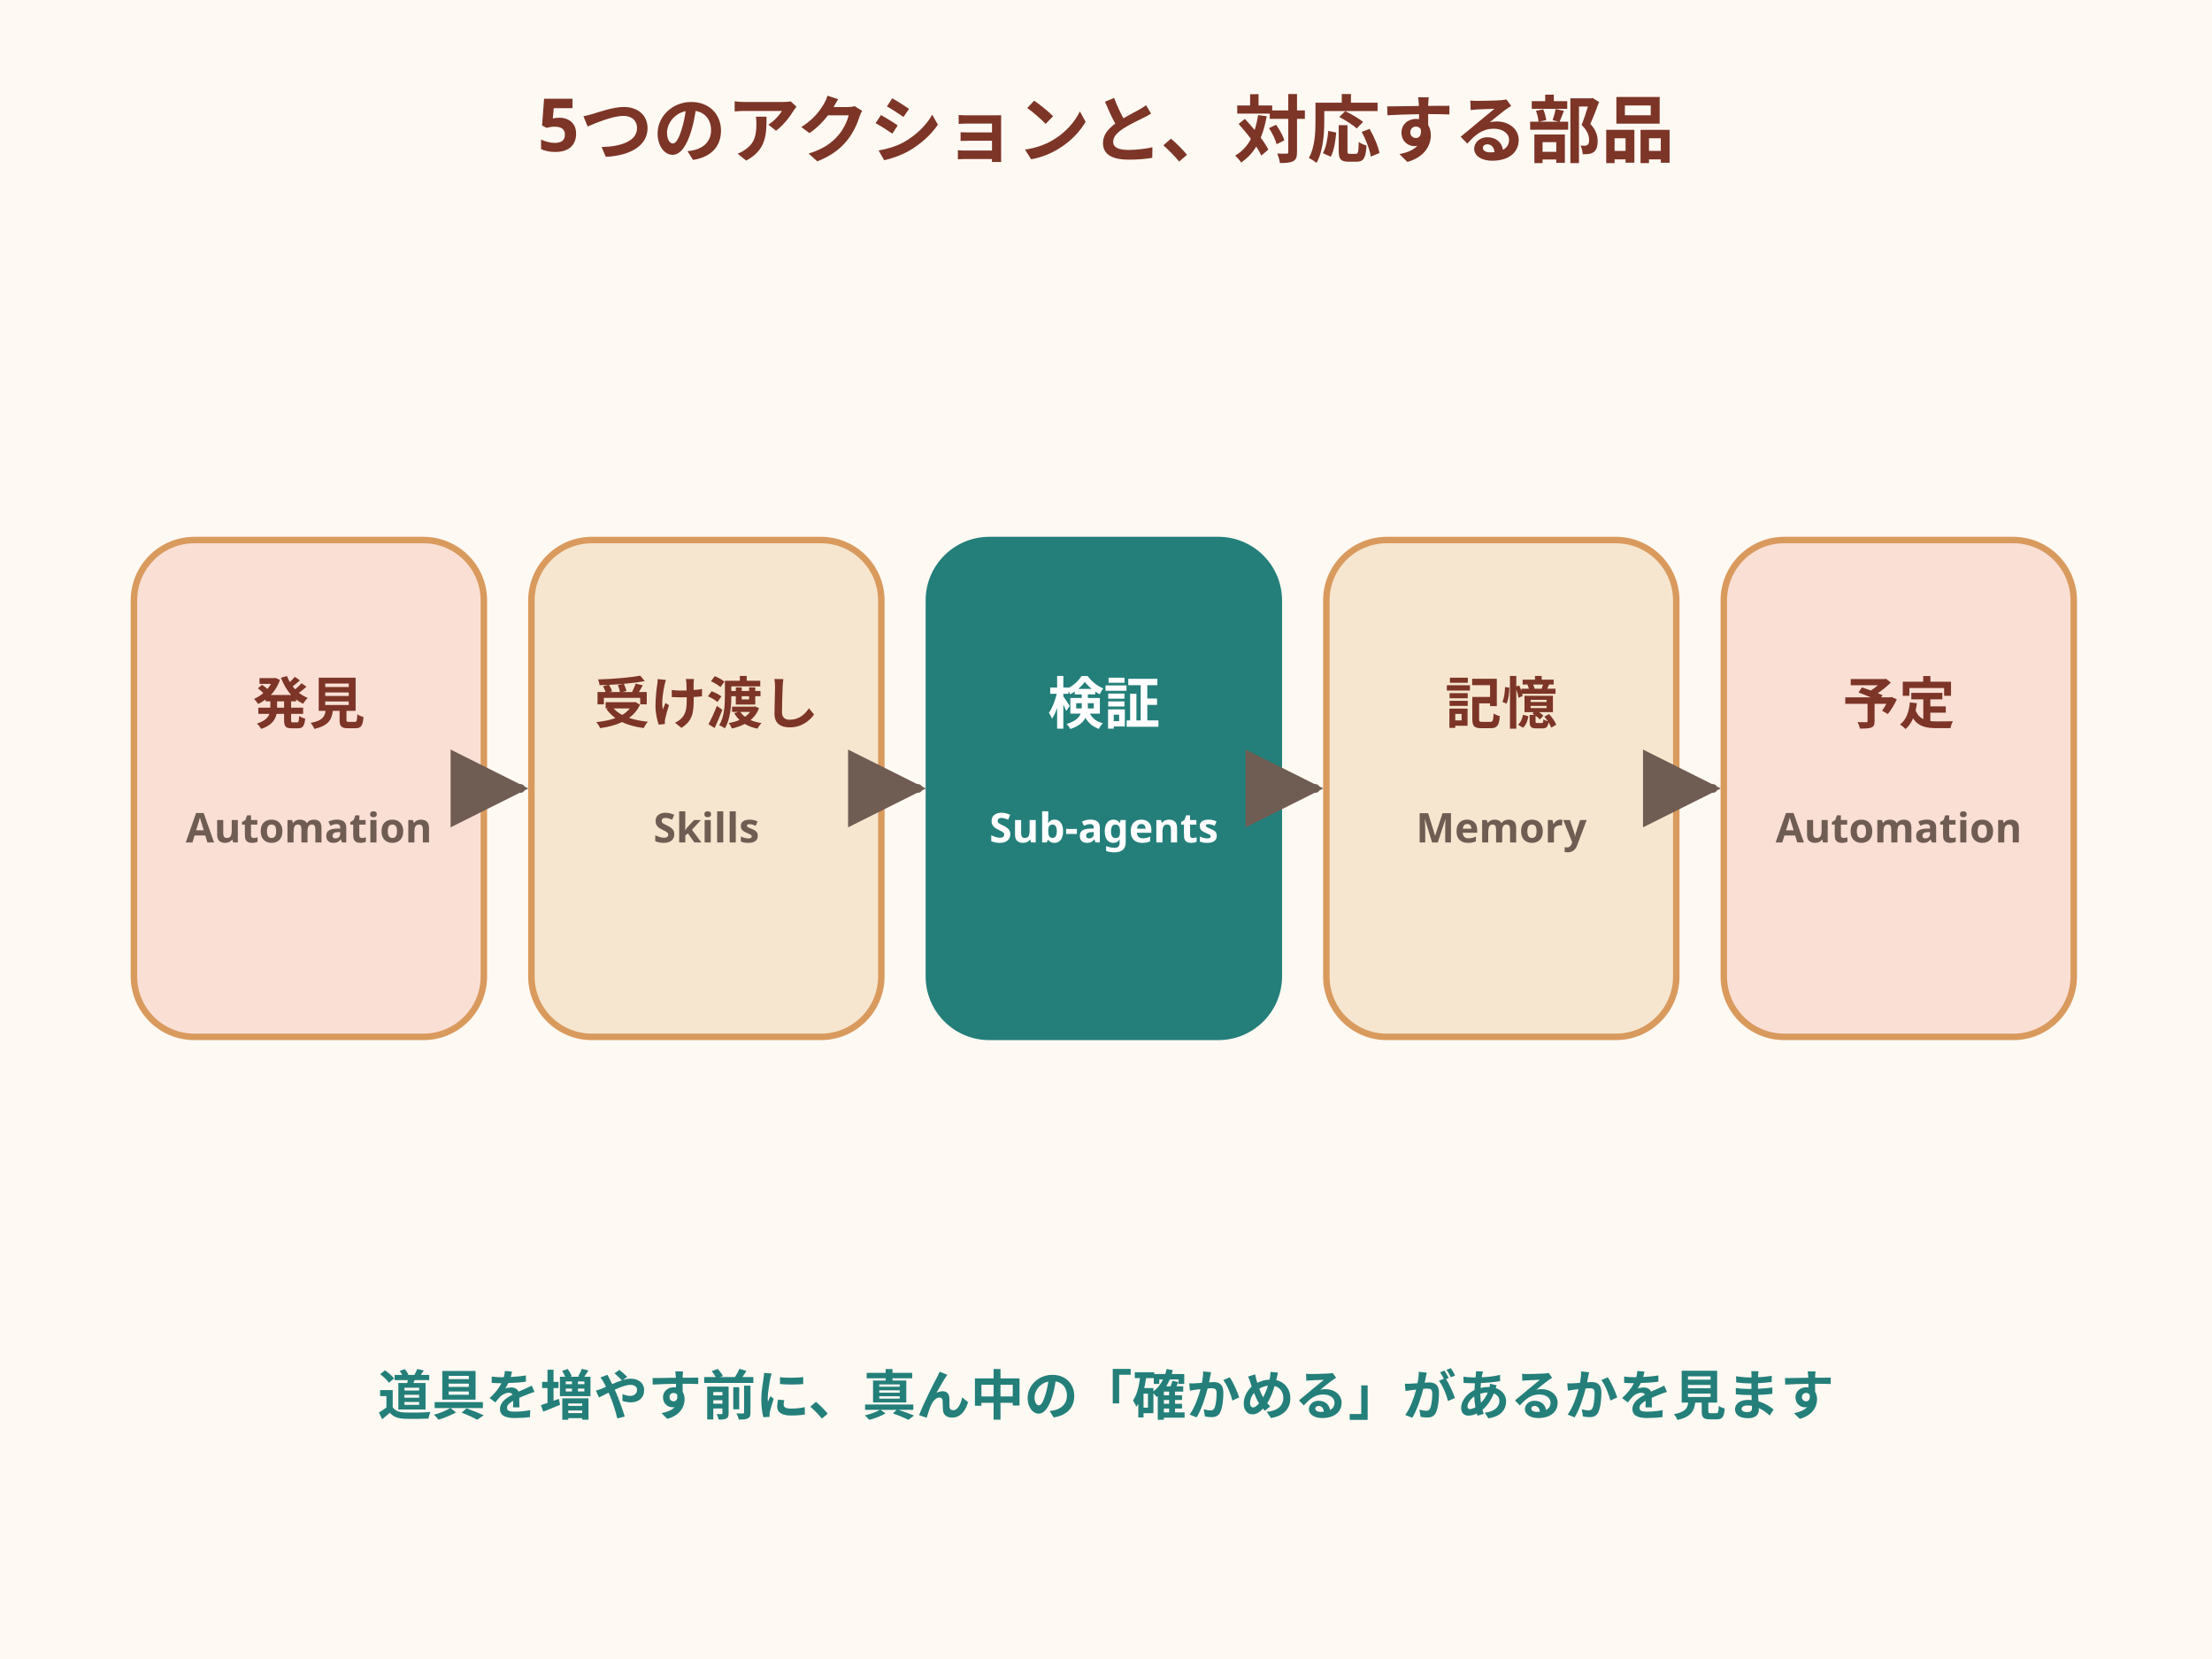
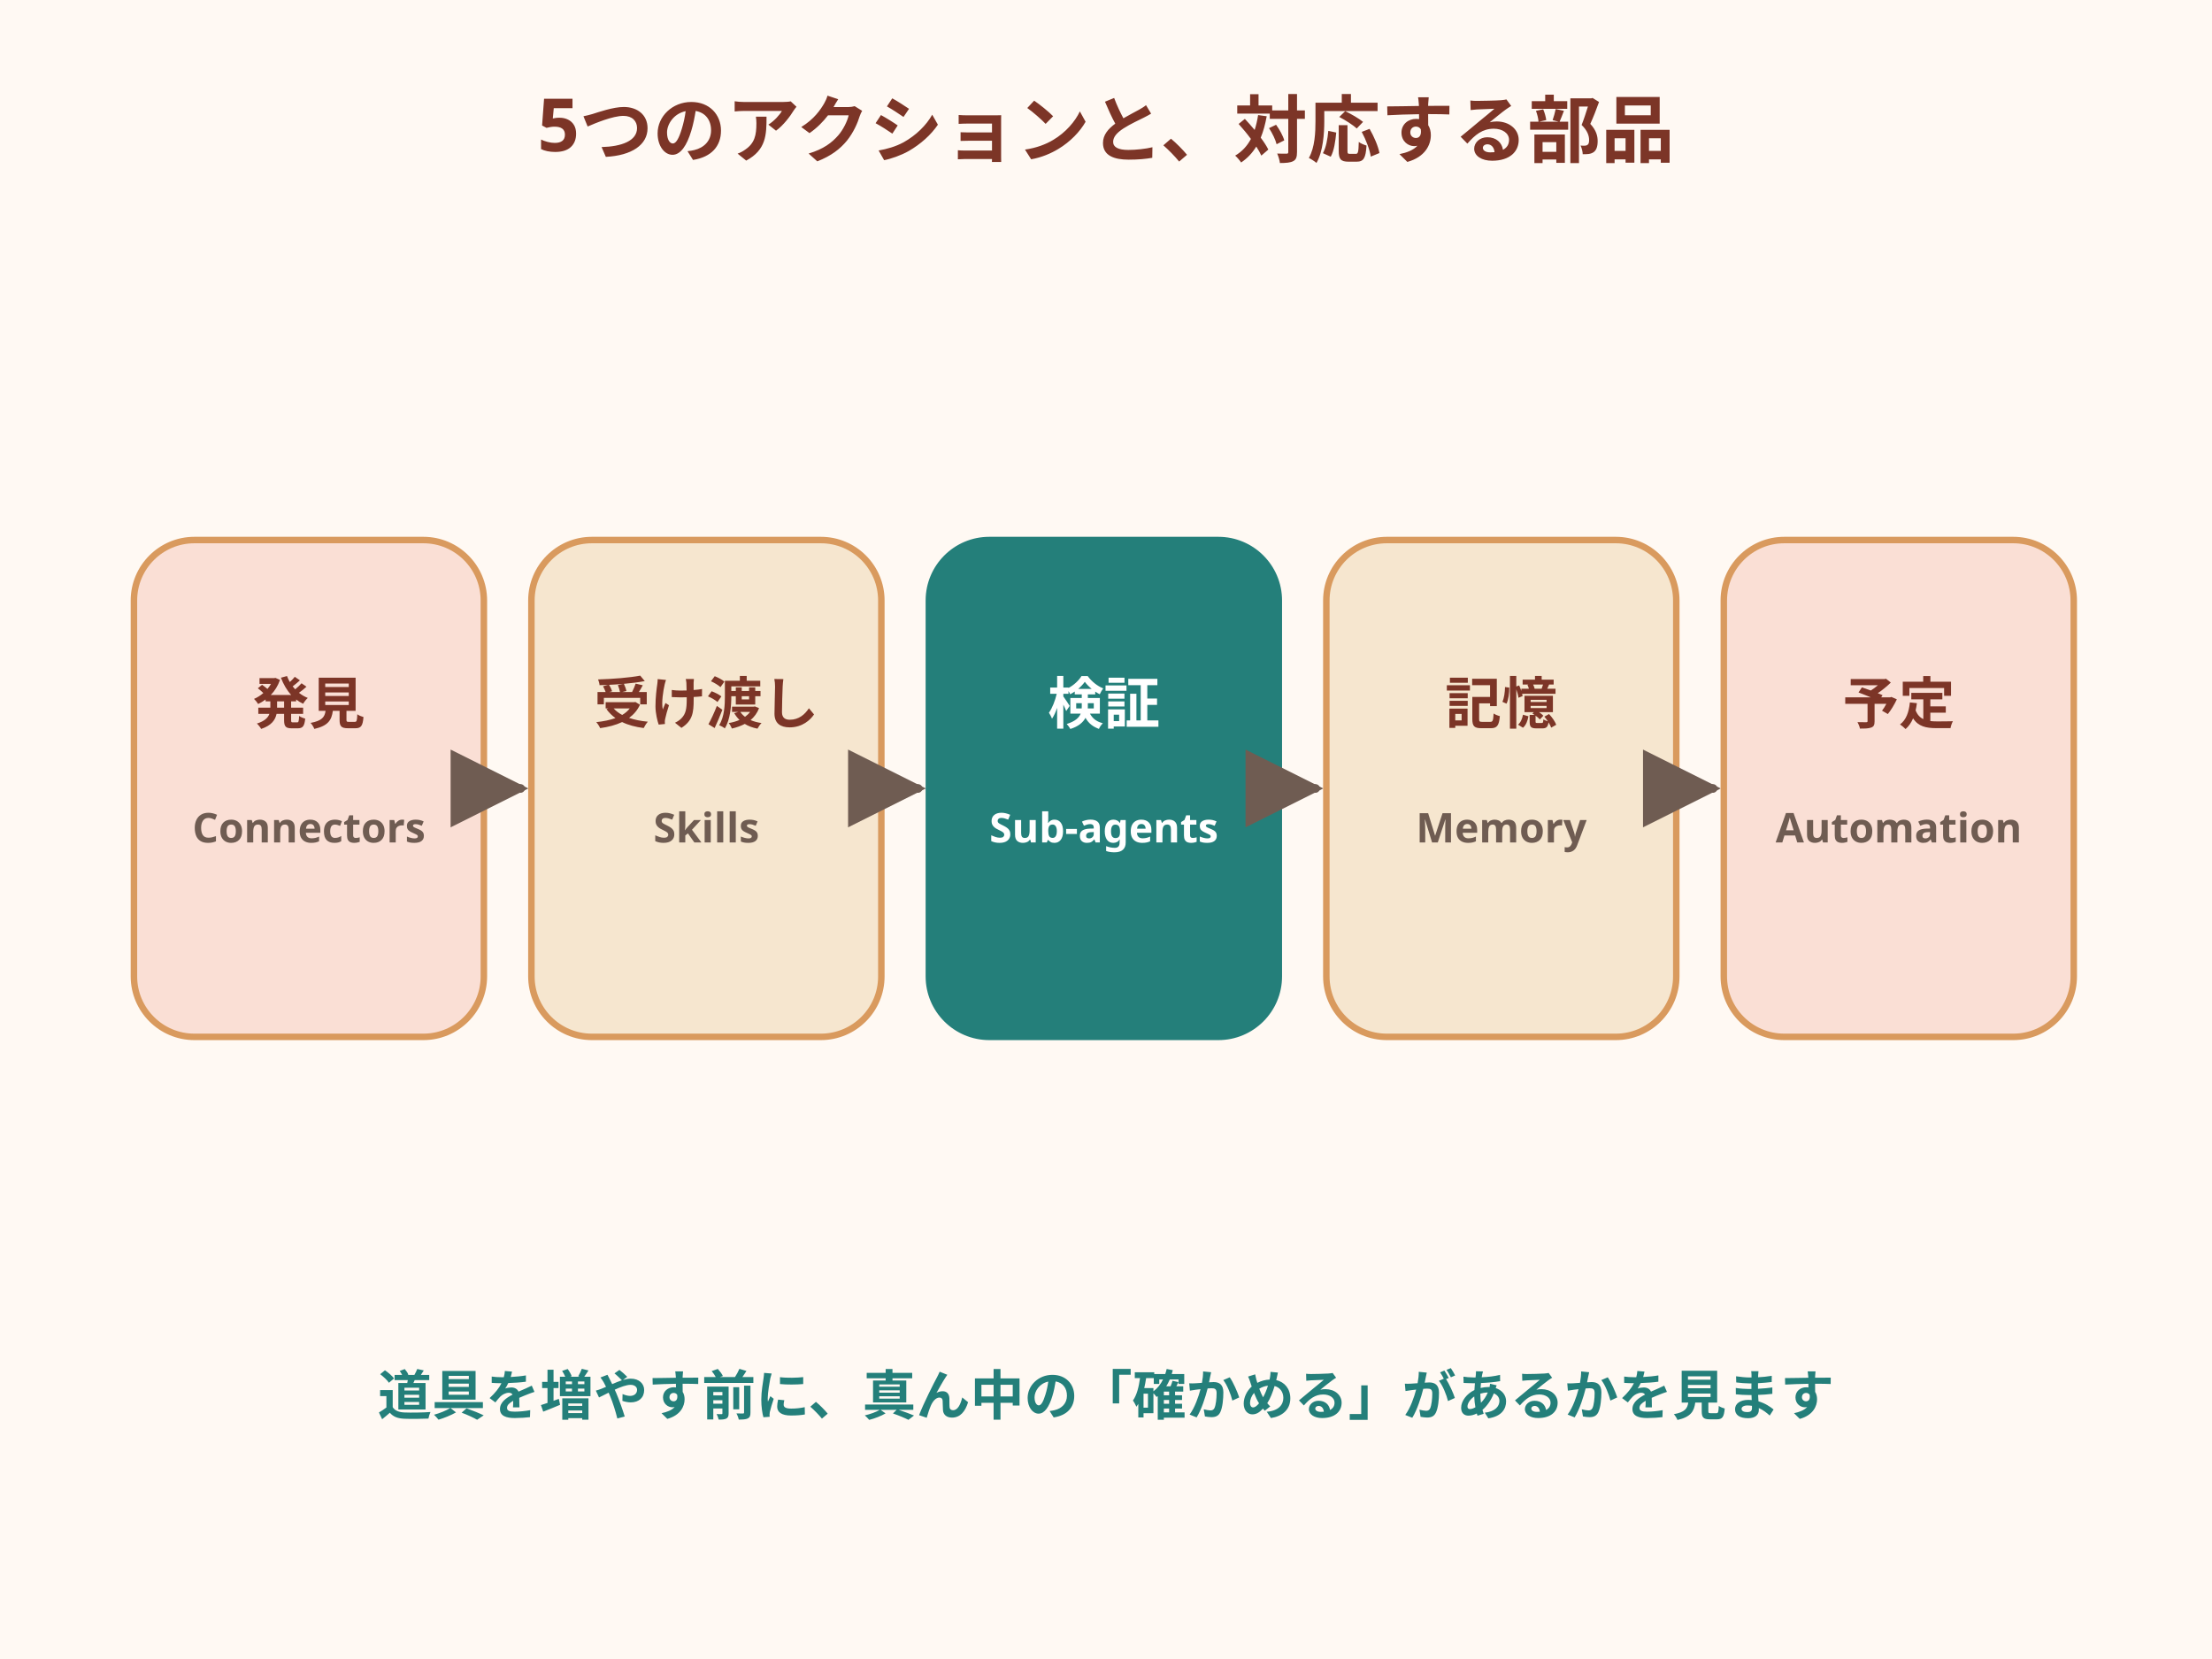
<svg xmlns="http://www.w3.org/2000/svg" width="1024" height="768" viewBox="0 0 1024 768">
  <defs>
    <marker id="arrow" viewBox="0 0 10 10" refX="9" refY="5" markerWidth="9" markerHeight="9" orient="auto-start-reverse">
      <path d="M 0 0 L 10 5 L 0 10 z" fill="context-stroke" />
    </marker>
  </defs>
  <rect width="1024" height="768" fill="#FFF9F3" />
  <text x="512" y="70" text-anchor="middle" font-family="Hiragino Sans, Yu Gothic, sans-serif" font-size="34" font-weight="800" fill="#7C3527">5つのアクションと、対応する部品</text>
  <rect x="62" y="250" width="162" height="230" rx="28" fill="#FADFD5" stroke="#D99A5E" stroke-width="3" />
  <text x="143" y="335" text-anchor="middle" font-family="Hiragino Sans, Yu Gothic, sans-serif" font-size="26" font-weight="800" fill="#7C3527">発見</text>
-   <text x="143" y="390" text-anchor="middle" font-family="Hiragino Sans, Yu Gothic, sans-serif" font-size="19" font-weight="600" fill="#6F5C52">Automation</text>
+   <text x="143" y="390" text-anchor="middle" font-family="Hiragino Sans, Yu Gothic, sans-serif" font-size="19" font-weight="600" fill="#6F5C52">Connectors</text>
  <line x1="229" y1="365" x2="241" y2="365" stroke="#6F5C52" stroke-width="4" stroke-linecap="round" marker-end="url(#arrow)" />
  <rect x="246" y="250" width="162" height="230" rx="28" fill="#F6E6CF" stroke="#D99A5E" stroke-width="3" />
  <text x="327" y="335" text-anchor="middle" font-family="Hiragino Sans, Yu Gothic, sans-serif" font-size="26" font-weight="800" fill="#7C3527">受け渡し</text>
  <text x="327" y="390" text-anchor="middle" font-family="Hiragino Sans, Yu Gothic, sans-serif" font-size="19" font-weight="600" fill="#6F5C52">Skills</text>
  <line x1="413" y1="365" x2="425" y2="365" stroke="#6F5C52" stroke-width="4" stroke-linecap="round" marker-end="url(#arrow)" />
  <rect x="430" y="250" width="162" height="230" rx="28" fill="#247F7A" stroke="#247F7A" stroke-width="3" />
  <text x="511" y="335" text-anchor="middle" font-family="Hiragino Sans, Yu Gothic, sans-serif" font-size="26" font-weight="800" fill="#FFFFFF">検証</text>
  <text x="511" y="390" text-anchor="middle" font-family="Hiragino Sans, Yu Gothic, sans-serif" font-size="19" font-weight="600" fill="#FFFFFF">Sub-agents</text>
  <line x1="597" y1="365" x2="609" y2="365" stroke="#6F5C52" stroke-width="4" stroke-linecap="round" marker-end="url(#arrow)" />
  <rect x="614" y="250" width="162" height="230" rx="28" fill="#F6E6CF" stroke="#D99A5E" stroke-width="3" />
  <text x="695" y="335" text-anchor="middle" font-family="Hiragino Sans, Yu Gothic, sans-serif" font-size="26" font-weight="800" fill="#7C3527">記憶</text>
  <text x="695" y="390" text-anchor="middle" font-family="Hiragino Sans, Yu Gothic, sans-serif" font-size="19" font-weight="600" fill="#6F5C52">Memory</text>
  <line x1="781" y1="365" x2="793" y2="365" stroke="#6F5C52" stroke-width="4" stroke-linecap="round" marker-end="url(#arrow)" />
  <rect x="798" y="250" width="162" height="230" rx="28" fill="#FADFD5" stroke="#D99A5E" stroke-width="3" />
  <text x="879" y="335" text-anchor="middle" font-family="Hiragino Sans, Yu Gothic, sans-serif" font-size="26" font-weight="800" fill="#7C3527">予定</text>
  <text x="879" y="390" text-anchor="middle" font-family="Hiragino Sans, Yu Gothic, sans-serif" font-size="19" font-weight="600" fill="#6F5C52">Automation</text>
  <text x="512" y="655" text-anchor="middle" font-family="Hiragino Sans, Yu Gothic, sans-serif" font-size="25" font-weight="800" fill="#247F7A">道具を増やす前に、真ん中の「確かめる」があるかを見ます</text>
</svg>
